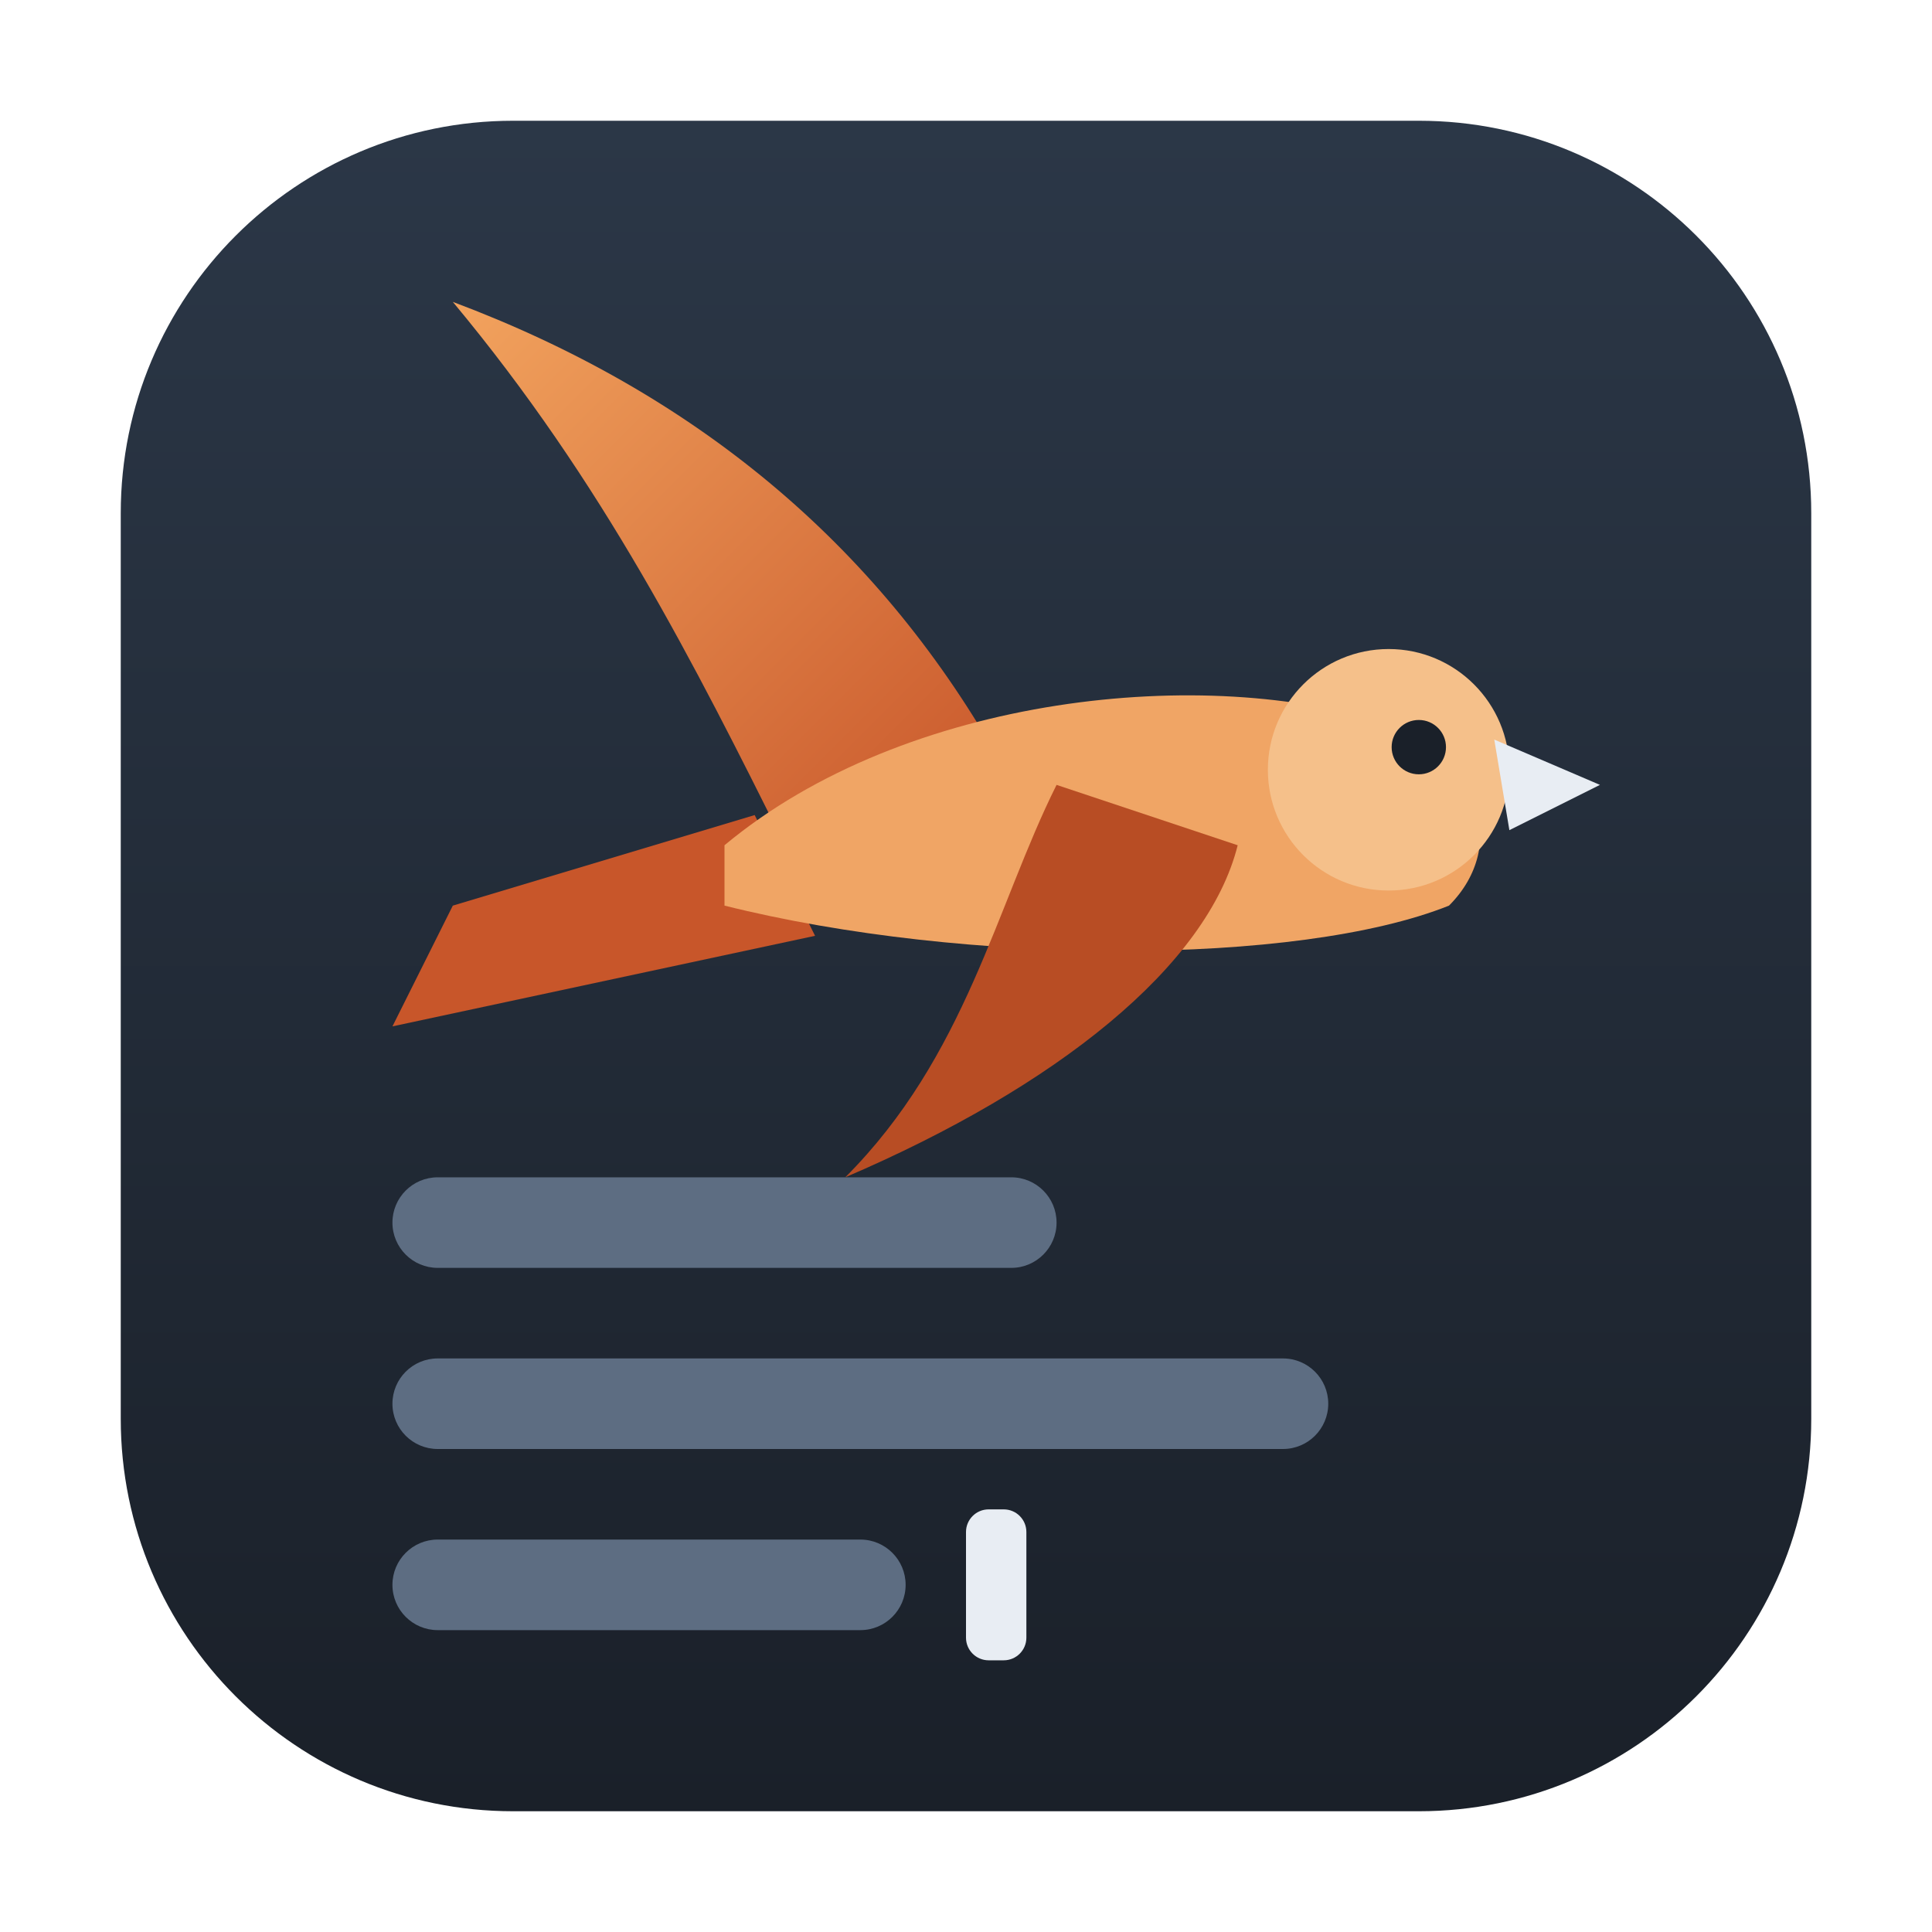
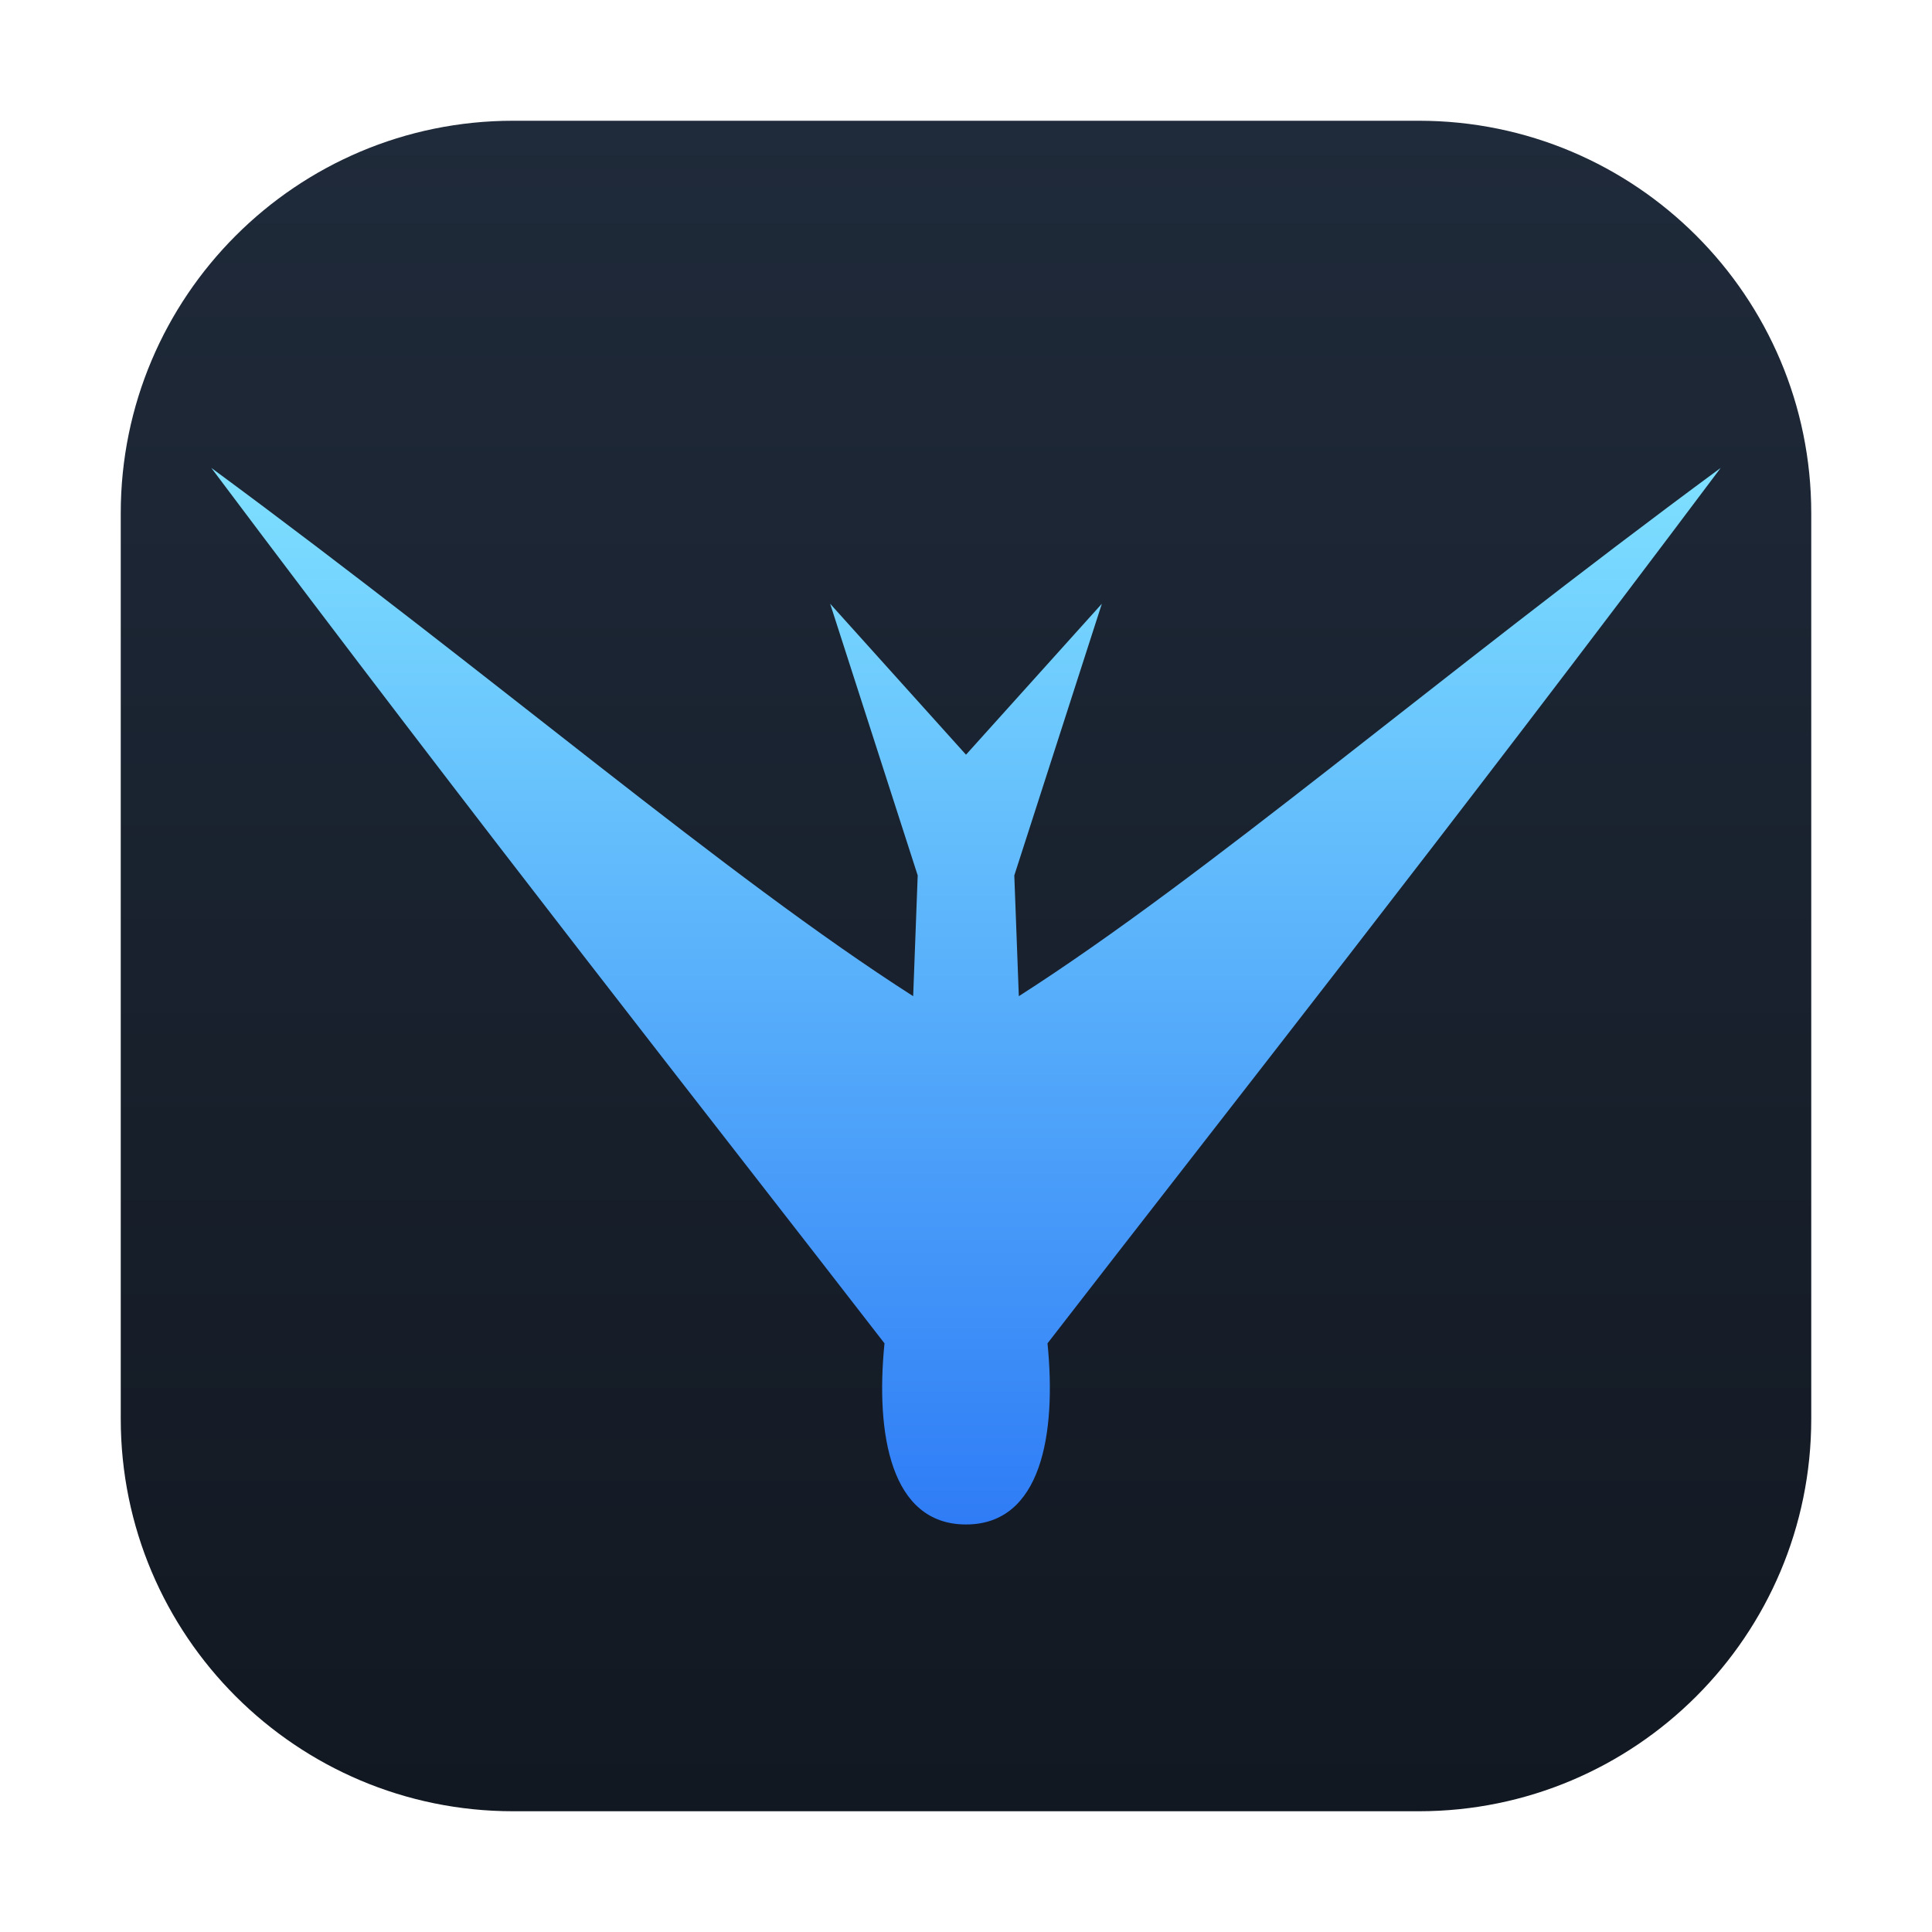
<svg xmlns="http://www.w3.org/2000/svg" width="128" height="128" viewBox="0 0 128 128">
  <defs>
    <linearGradient id="bg" x1="0" y1="0" x2="0" y2="1">
-       <stop offset="0" stop-color="#2b3747" />
-       <stop offset="1" stop-color="#1a2029" />
+       <stop offset="0" stop-color="#1f2a3a" />
+       <stop offset="1" stop-color="#121821" />
    </linearGradient>
-     <linearGradient id="wing" x1="0" y1="0" x2="1" y2="1">
-       <stop offset="0" stop-color="#f2a35e" />
-       <stop offset="1" stop-color="#c8562a" />
+     <linearGradient id="bird" x1="0" y1="0" x2="0" y2="1">
+       <stop offset="0" stop-color="#7fe0ff" />
+       <stop offset="1" stop-color="#2f7cf6" />
    </linearGradient>
  </defs>
  <rect x="8" y="8" width="112" height="112" rx="26" fill="url(#bg)" />
-   <rect x="26" y="78" width="44" height="6" rx="3" fill="#5d6d82" />
-   <rect x="26" y="90" width="62" height="6" rx="3" fill="#5d6d82" />
-   <rect x="26" y="102" width="34" height="6" rx="3" fill="#5d6d82" />
-   <rect x="64" y="100" width="4" height="10" rx="1.5" fill="#e8edf3" />
-   <path d="M66 50 C58 36 46 26 30 20 C40 32 46 44 52 56 Z" fill="url(#wing)" />
-   <path d="M30 60 L50 54 L54 62 L26 68 Z" fill="#c8562a" />
-   <path d="M48 56 C60 46 80 44 92 48 C98 50 100 56 96 60 C86 64 64 64 48 60 Z" fill="#f0a565" />
-   <path d="M70 52 C66 60 64 70 56 78 C70 72 80 64 82 56 Z" fill="#b84d24" />
-   <circle cx="92" cy="51" r="8" fill="#f5c08a" />
-   <circle cx="94" cy="49.5" r="1.8" fill="#1a2029" />
-   <path d="M99 49 L106 52 L100 55 Z" fill="#e8edf3" />
+   <path transform="translate(0 7)" d="M64 94            C59 94 58 88 58.6 82            C47 67 32 48 14 24            C33 38 48 51 60.5 59            L60.8 51            L55 33            L64 43            L73 33            L67.2 51            L67.5 59            C80 51 95 38 114 24            C96 48 81 67 69.4 82            C70 88 69 94 64 94 Z" fill="url(#bird)" />
</svg>
